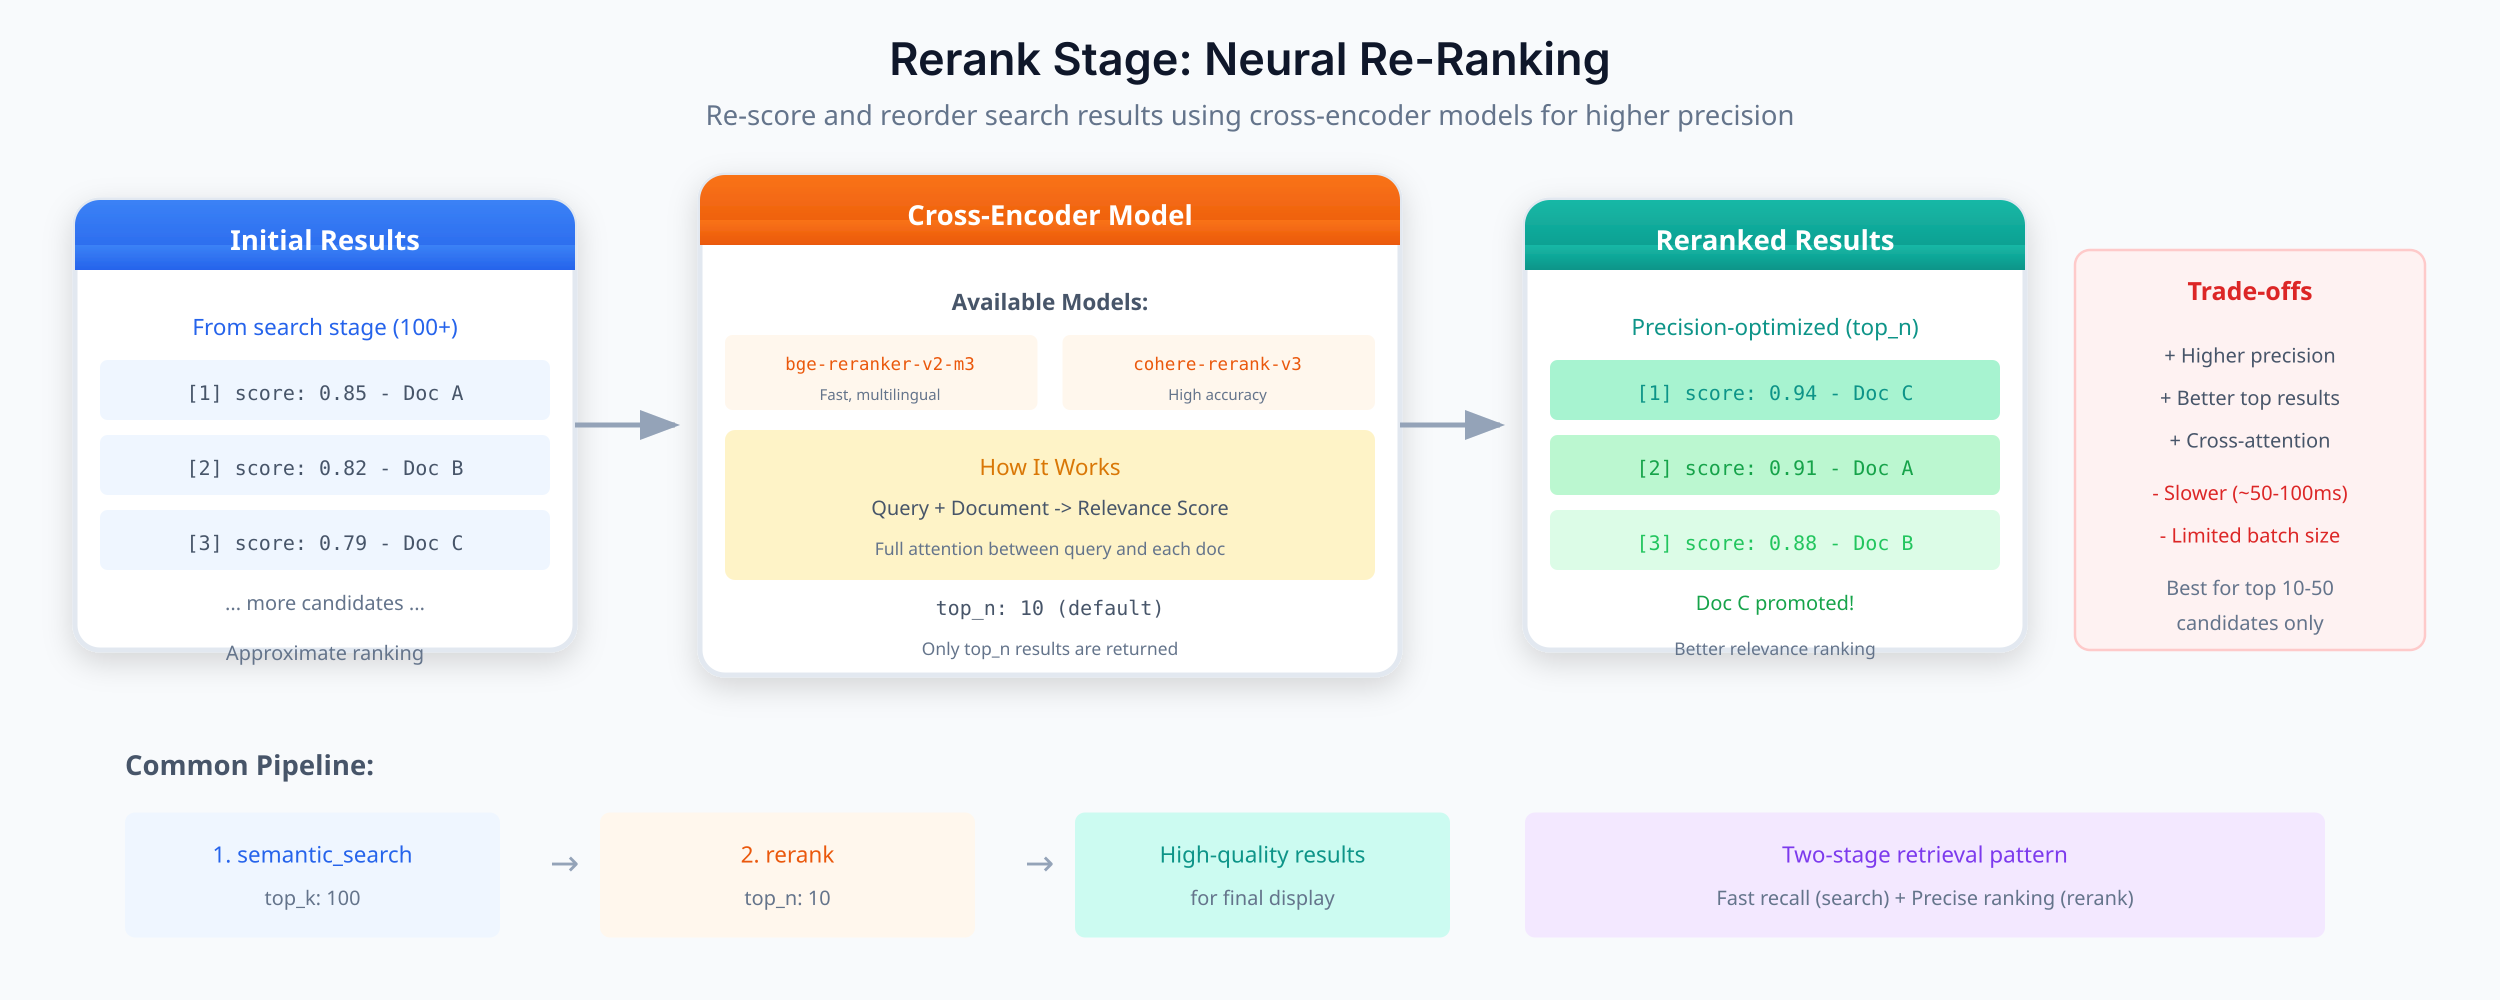
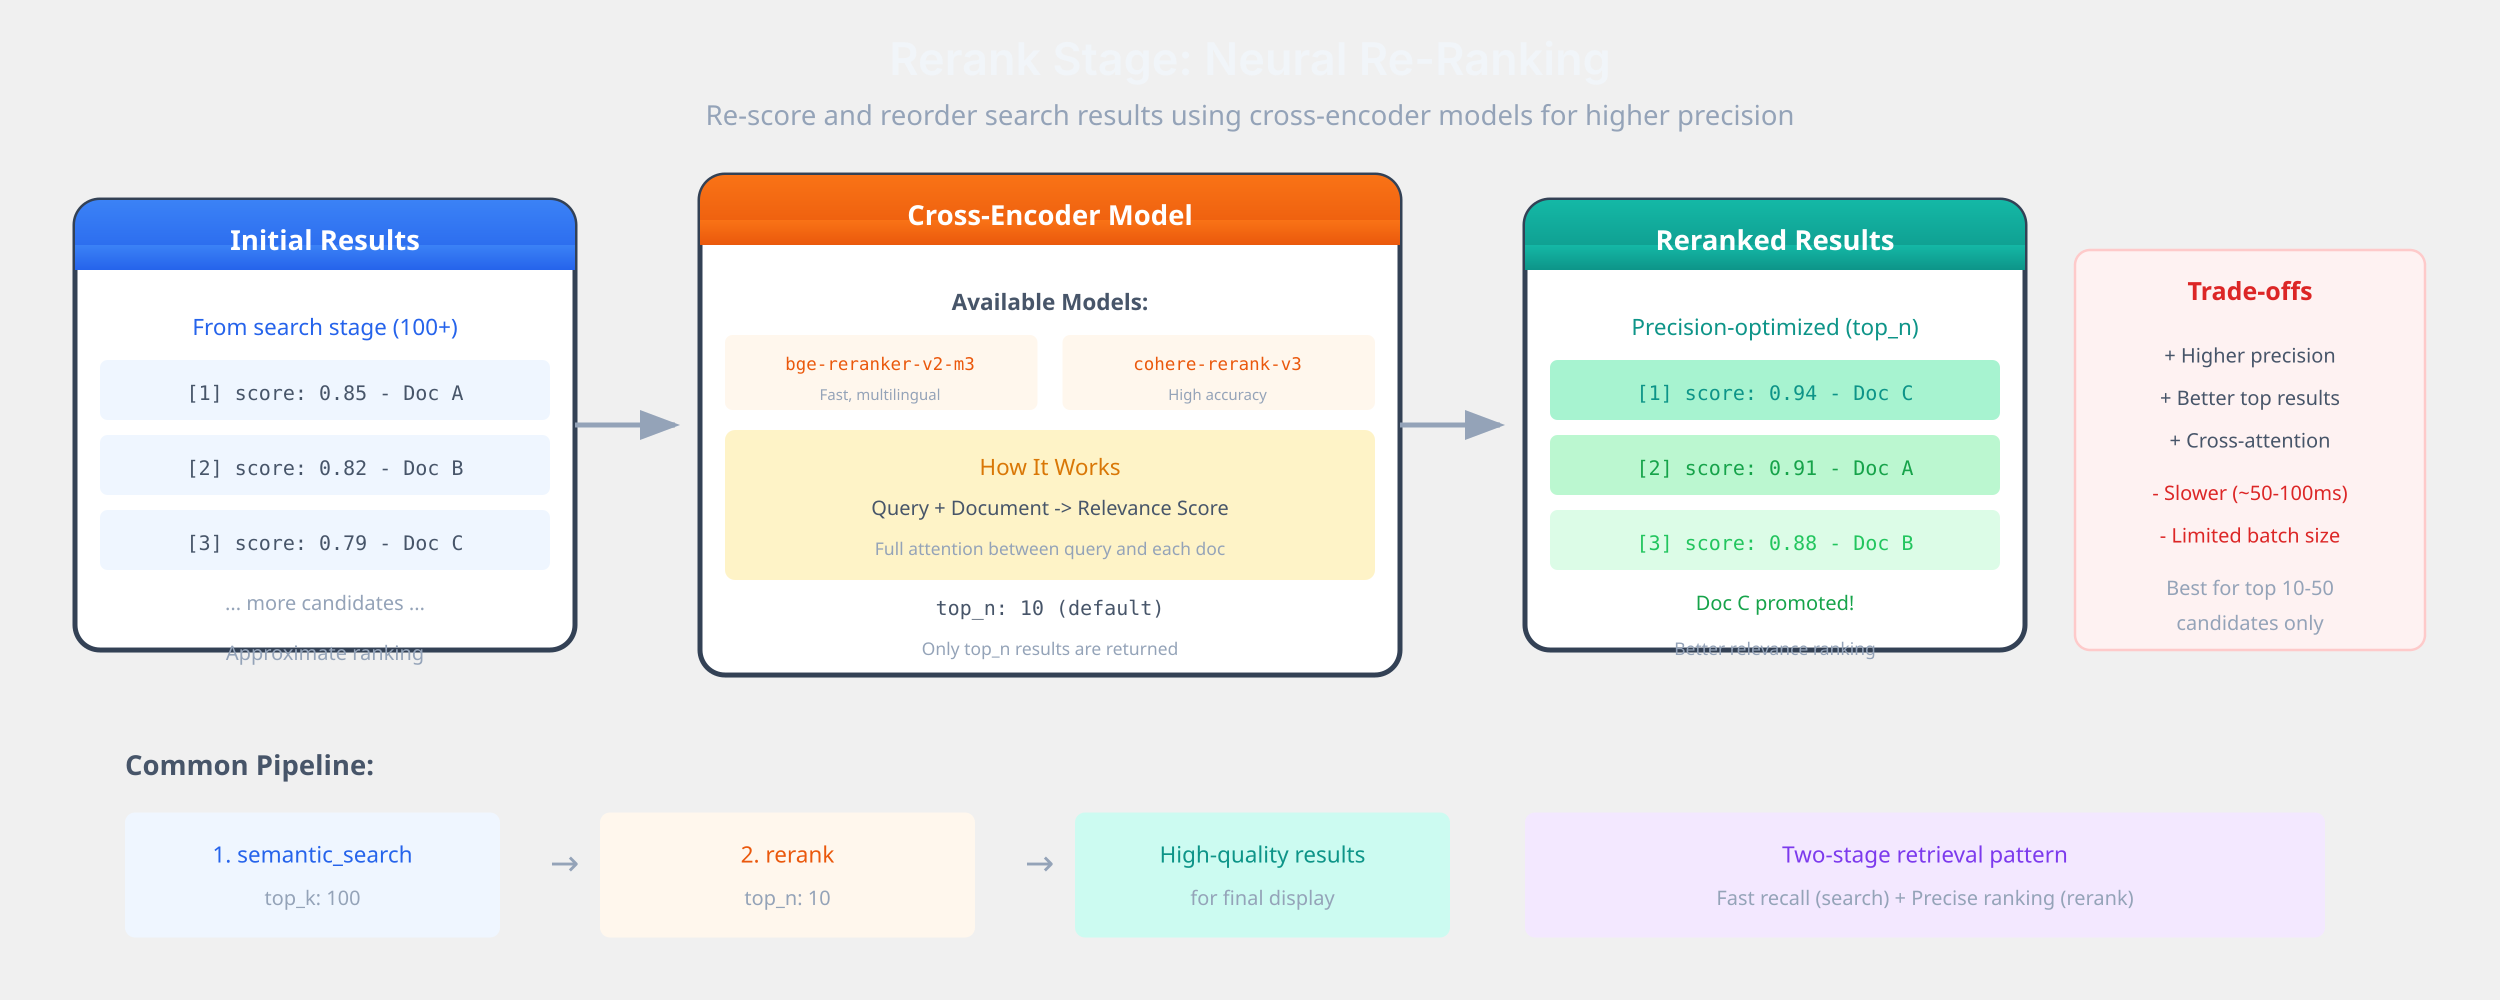
<svg xmlns="http://www.w3.org/2000/svg" viewBox="0 0 1000 400">
  <defs>
    <linearGradient id="inputGrad" x1="0%" y1="0%" x2="0%" y2="100%">
      <stop offset="0%" style="stop-color:#3b82f6;stop-opacity:1" />
      <stop offset="100%" style="stop-color:#2563eb;stop-opacity:1" />
    </linearGradient>
    <linearGradient id="rerankGrad" x1="0%" y1="0%" x2="0%" y2="100%">
      <stop offset="0%" style="stop-color:#f97316;stop-opacity:1" />
      <stop offset="100%" style="stop-color:#ea580c;stop-opacity:1" />
    </linearGradient>
    <linearGradient id="outputGrad" x1="0%" y1="0%" x2="0%" y2="100%">
      <stop offset="0%" style="stop-color:#14b8a6;stop-opacity:1" />
      <stop offset="100%" style="stop-color:#0d9488;stop-opacity:1" />
    </linearGradient>
-     <filter id="shadow" x="-20%" y="-20%" width="140%" height="140%">
-       <feDropShadow dx="0" dy="4" stdDeviation="6" flood-opacity="0.15" />
-     </filter>
    <marker id="arrowGray" markerWidth="8" markerHeight="6" refX="7" refY="3" orient="auto">
      <polygon points="0 0, 8 3, 0 6" fill="#94a3b8" />
    </marker>
  </defs>
-   <rect width="1000" height="400" fill="#f8fafc" />
-   <text x="500" y="30" font-family="system-ui, -apple-system, sans-serif" font-size="18" font-weight="600" fill="#0f172a" text-anchor="middle">Rerank Stage: Neural Re-Ranking</text>
-   <text x="500" y="50" font-family="system-ui, sans-serif" font-size="11" fill="#64748b" text-anchor="middle">Re-score and reorder search results using cross-encoder models for higher precision</text>
-   <g filter="url(#shadow)">
-     <rect x="30" y="80" width="200" height="180" rx="10" fill="white" stroke="#e2e8f0" stroke-width="2" />
+   <rect width="1000" height="400" fill="none" />
+   <text x="500" y="30" font-family="system-ui, -apple-system, sans-serif" font-size="18" font-weight="600" fill="#f1f5f9" text-anchor="middle">Rerank Stage: Neural Re-Ranking</text>
+   <text x="500" y="50" font-family="system-ui, sans-serif" font-size="11" fill="#94a3b8" text-anchor="middle">Re-score and reorder search results using cross-encoder models for higher precision</text>
+   <g>
+     <rect x="30" y="80" width="200" height="180" rx="10" fill="white" stroke="#334155" stroke-width="2" />
    <rect x="30" y="80" width="200" height="28" rx="10" fill="url(#inputGrad)" />
    <rect x="30" y="98" width="200" height="10" fill="url(#inputGrad)" />
    <text x="130" y="100" font-family="system-ui, sans-serif" font-size="11" font-weight="600" fill="white" text-anchor="middle">Initial Results</text>
  </g>
  <g transform="translate(40, 120)">
    <text x="90" y="14" font-family="system-ui, sans-serif" font-size="9" font-weight="500" fill="#2563eb" text-anchor="middle">From search stage (100+)</text>
    <rect x="0" y="24" width="180" height="24" rx="3" fill="#eff6ff" />
    <text x="90" y="40" font-family="monospace" font-size="8" fill="#475569" text-anchor="middle">[1] score: 0.85 - Doc A</text>
    <rect x="0" y="54" width="180" height="24" rx="3" fill="#eff6ff" />
    <text x="90" y="70" font-family="monospace" font-size="8" fill="#475569" text-anchor="middle">[2] score: 0.82 - Doc B</text>
    <rect x="0" y="84" width="180" height="24" rx="3" fill="#eff6ff" />
    <text x="90" y="100" font-family="monospace" font-size="8" fill="#475569" text-anchor="middle">[3] score: 0.79 - Doc C</text>
-     <text x="90" y="124" font-family="system-ui, sans-serif" font-size="8" fill="#64748b" text-anchor="middle">... more candidates ...</text>
-     <text x="90" y="144" font-family="system-ui, sans-serif" font-size="8" fill="#64748b" text-anchor="middle">Approximate ranking</text>
+     <text x="90" y="124" font-family="system-ui, sans-serif" font-size="8" fill="#94a3b8" text-anchor="middle">... more candidates ...</text>
+     <text x="90" y="144" font-family="system-ui, sans-serif" font-size="8" fill="#94a3b8" text-anchor="middle">Approximate ranking</text>
  </g>
  <path d="M 230 170 L 270 170" stroke="#94a3b8" stroke-width="2" fill="none" marker-end="url(#arrowGray)" />
-   <g filter="url(#shadow)">
-     <rect x="280" y="70" width="280" height="200" rx="10" fill="white" stroke="#e2e8f0" stroke-width="2" />
+   <g>
+     <rect x="280" y="70" width="280" height="200" rx="10" fill="white" stroke="#334155" stroke-width="2" />
    <rect x="280" y="70" width="280" height="28" rx="10" fill="url(#rerankGrad)" />
    <rect x="280" y="88" width="280" height="10" fill="url(#rerankGrad)" />
    <text x="420" y="90" font-family="system-ui, sans-serif" font-size="11" font-weight="600" fill="white" text-anchor="middle">Cross-Encoder Model</text>
  </g>
  <g transform="translate(290, 110)">
    <text x="130" y="14" font-family="system-ui, sans-serif" font-size="9" font-weight="600" fill="#475569" text-anchor="middle">Available Models:</text>
    <rect x="0" y="24" width="125" height="30" rx="3" fill="#fff7ed" />
    <text x="62" y="38" font-family="monospace" font-size="7" fill="#ea580c" text-anchor="middle">bge-reranker-v2-m3</text>
-     <text x="62" y="50" font-family="system-ui, sans-serif" font-size="6" fill="#64748b" text-anchor="middle">Fast, multilingual</text>
+     <text x="62" y="50" font-family="system-ui, sans-serif" font-size="6" fill="#94a3b8" text-anchor="middle">Fast, multilingual</text>
    <rect x="135" y="24" width="125" height="30" rx="3" fill="#fff7ed" />
    <text x="197" y="38" font-family="monospace" font-size="7" fill="#ea580c" text-anchor="middle">cohere-rerank-v3</text>
-     <text x="197" y="50" font-family="system-ui, sans-serif" font-size="6" fill="#64748b" text-anchor="middle">High accuracy</text>
+     <text x="197" y="50" font-family="system-ui, sans-serif" font-size="6" fill="#94a3b8" text-anchor="middle">High accuracy</text>
    <rect x="0" y="62" width="260" height="60" rx="4" fill="#fef3c7" />
    <text x="130" y="80" font-family="system-ui, sans-serif" font-size="9" font-weight="500" fill="#d97706" text-anchor="middle">How It Works</text>
    <text x="130" y="96" font-family="system-ui, sans-serif" font-size="8" fill="#475569" text-anchor="middle">Query + Document -&gt; Relevance Score</text>
-     <text x="130" y="112" font-family="system-ui, sans-serif" font-size="7" fill="#64748b" text-anchor="middle">Full attention between query and each doc</text>
+     <text x="130" y="112" font-family="system-ui, sans-serif" font-size="7" fill="#94a3b8" text-anchor="middle">Full attention between query and each doc</text>
    <text x="130" y="136" font-family="monospace" font-size="8" fill="#475569" text-anchor="middle">top_n: 10 (default)</text>
-     <text x="130" y="152" font-family="system-ui, sans-serif" font-size="7" fill="#64748b" text-anchor="middle">Only top_n results are returned</text>
+     <text x="130" y="152" font-family="system-ui, sans-serif" font-size="7" fill="#94a3b8" text-anchor="middle">Only top_n results are returned</text>
  </g>
  <path d="M 560 170 L 600 170" stroke="#94a3b8" stroke-width="2" fill="none" marker-end="url(#arrowGray)" />
-   <g filter="url(#shadow)">
-     <rect x="610" y="80" width="200" height="180" rx="10" fill="white" stroke="#e2e8f0" stroke-width="2" />
+   <g>
+     <rect x="610" y="80" width="200" height="180" rx="10" fill="white" stroke="#334155" stroke-width="2" />
    <rect x="610" y="80" width="200" height="28" rx="10" fill="url(#outputGrad)" />
    <rect x="610" y="98" width="200" height="10" fill="url(#outputGrad)" />
    <text x="710" y="100" font-family="system-ui, sans-serif" font-size="11" font-weight="600" fill="white" text-anchor="middle">Reranked Results</text>
  </g>
  <g transform="translate(620, 120)">
    <text x="90" y="14" font-family="system-ui, sans-serif" font-size="9" font-weight="500" fill="#0d9488" text-anchor="middle">Precision-optimized (top_n)</text>
    <rect x="0" y="24" width="180" height="24" rx="3" fill="#a7f3d0" />
    <text x="90" y="40" font-family="monospace" font-size="8" fill="#0d9488" text-anchor="middle">[1] score: 0.94 - Doc C</text>
    <rect x="0" y="54" width="180" height="24" rx="3" fill="#bbf7d0" />
    <text x="90" y="70" font-family="monospace" font-size="8" fill="#16a34a" text-anchor="middle">[2] score: 0.91 - Doc A</text>
    <rect x="0" y="84" width="180" height="24" rx="3" fill="#dcfce7" />
    <text x="90" y="100" font-family="monospace" font-size="8" fill="#22c55e" text-anchor="middle">[3] score: 0.88 - Doc B</text>
    <text x="90" y="124" font-family="system-ui, sans-serif" font-size="8" fill="#16a34a" text-anchor="middle">Doc C promoted!</text>
-     <text x="90" y="142" font-family="system-ui, sans-serif" font-size="7" fill="#64748b" text-anchor="middle">Better relevance ranking</text>
+     <text x="90" y="142" font-family="system-ui, sans-serif" font-size="7" fill="#94a3b8" text-anchor="middle">Better relevance ranking</text>
  </g>
  <g transform="translate(830, 100)">
    <rect x="0" y="0" width="140" height="160" rx="6" fill="#fef2f2" stroke="#fecaca" stroke-width="1" />
    <text x="70" y="20" font-family="system-ui, sans-serif" font-size="10" font-weight="600" fill="#dc2626" text-anchor="middle">Trade-offs</text>
    <text x="70" y="45" font-family="system-ui, sans-serif" font-size="8" fill="#475569" text-anchor="middle">+ Higher precision</text>
    <text x="70" y="62" font-family="system-ui, sans-serif" font-size="8" fill="#475569" text-anchor="middle">+ Better top results</text>
    <text x="70" y="79" font-family="system-ui, sans-serif" font-size="8" fill="#475569" text-anchor="middle">+ Cross-attention</text>
    <text x="70" y="100" font-family="system-ui, sans-serif" font-size="8" fill="#dc2626" text-anchor="middle">- Slower (~50-100ms)</text>
    <text x="70" y="117" font-family="system-ui, sans-serif" font-size="8" fill="#dc2626" text-anchor="middle">- Limited batch size</text>
-     <text x="70" y="138" font-family="system-ui, sans-serif" font-size="8" fill="#64748b" text-anchor="middle">Best for top 10-50</text>
-     <text x="70" y="152" font-family="system-ui, sans-serif" font-size="8" fill="#64748b" text-anchor="middle">candidates only</text>
+     <text x="70" y="138" font-family="system-ui, sans-serif" font-size="8" fill="#94a3b8" text-anchor="middle">Best for top 10-50</text>
+     <text x="70" y="152" font-family="system-ui, sans-serif" font-size="8" fill="#94a3b8" text-anchor="middle">candidates only</text>
  </g>
  <g transform="translate(50, 310)">
    <text x="0" y="0" font-family="system-ui, sans-serif" font-size="11" font-weight="600" fill="#475569">Common Pipeline:</text>
    <rect x="0" y="15" width="150" height="50" rx="4" fill="#eff6ff" />
    <text x="75" y="35" font-family="system-ui, sans-serif" font-size="9" font-weight="500" fill="#2563eb" text-anchor="middle">1. semantic_search</text>
-     <text x="75" y="52" font-family="system-ui, sans-serif" font-size="8" fill="#64748b" text-anchor="middle">top_k: 100</text>
+     <text x="75" y="52" font-family="system-ui, sans-serif" font-size="8" fill="#94a3b8" text-anchor="middle">top_k: 100</text>
    <text x="170" y="40" font-family="system-ui, sans-serif" font-size="14" fill="#94a3b8">→</text>
    <rect x="190" y="15" width="150" height="50" rx="4" fill="#fff7ed" />
    <text x="265" y="35" font-family="system-ui, sans-serif" font-size="9" font-weight="500" fill="#ea580c" text-anchor="middle">2. rerank</text>
-     <text x="265" y="52" font-family="system-ui, sans-serif" font-size="8" fill="#64748b" text-anchor="middle">top_n: 10</text>
+     <text x="265" y="52" font-family="system-ui, sans-serif" font-size="8" fill="#94a3b8" text-anchor="middle">top_n: 10</text>
    <text x="360" y="40" font-family="system-ui, sans-serif" font-size="14" fill="#94a3b8">→</text>
    <rect x="380" y="15" width="150" height="50" rx="4" fill="#ccfbf1" />
    <text x="455" y="35" font-family="system-ui, sans-serif" font-size="9" font-weight="500" fill="#0d9488" text-anchor="middle">High-quality results</text>
-     <text x="455" y="52" font-family="system-ui, sans-serif" font-size="8" fill="#64748b" text-anchor="middle">for final display</text>
+     <text x="455" y="52" font-family="system-ui, sans-serif" font-size="8" fill="#94a3b8" text-anchor="middle">for final display</text>
    <rect x="560" y="15" width="320" height="50" rx="4" fill="#f3e8ff" />
    <text x="720" y="35" font-family="system-ui, sans-serif" font-size="9" font-weight="500" fill="#7c3aed" text-anchor="middle">Two-stage retrieval pattern</text>
-     <text x="720" y="52" font-family="system-ui, sans-serif" font-size="8" fill="#64748b" text-anchor="middle">Fast recall (search) + Precise ranking (rerank)</text>
+     <text x="720" y="52" font-family="system-ui, sans-serif" font-size="8" fill="#94a3b8" text-anchor="middle">Fast recall (search) + Precise ranking (rerank)</text>
  </g>
</svg>
